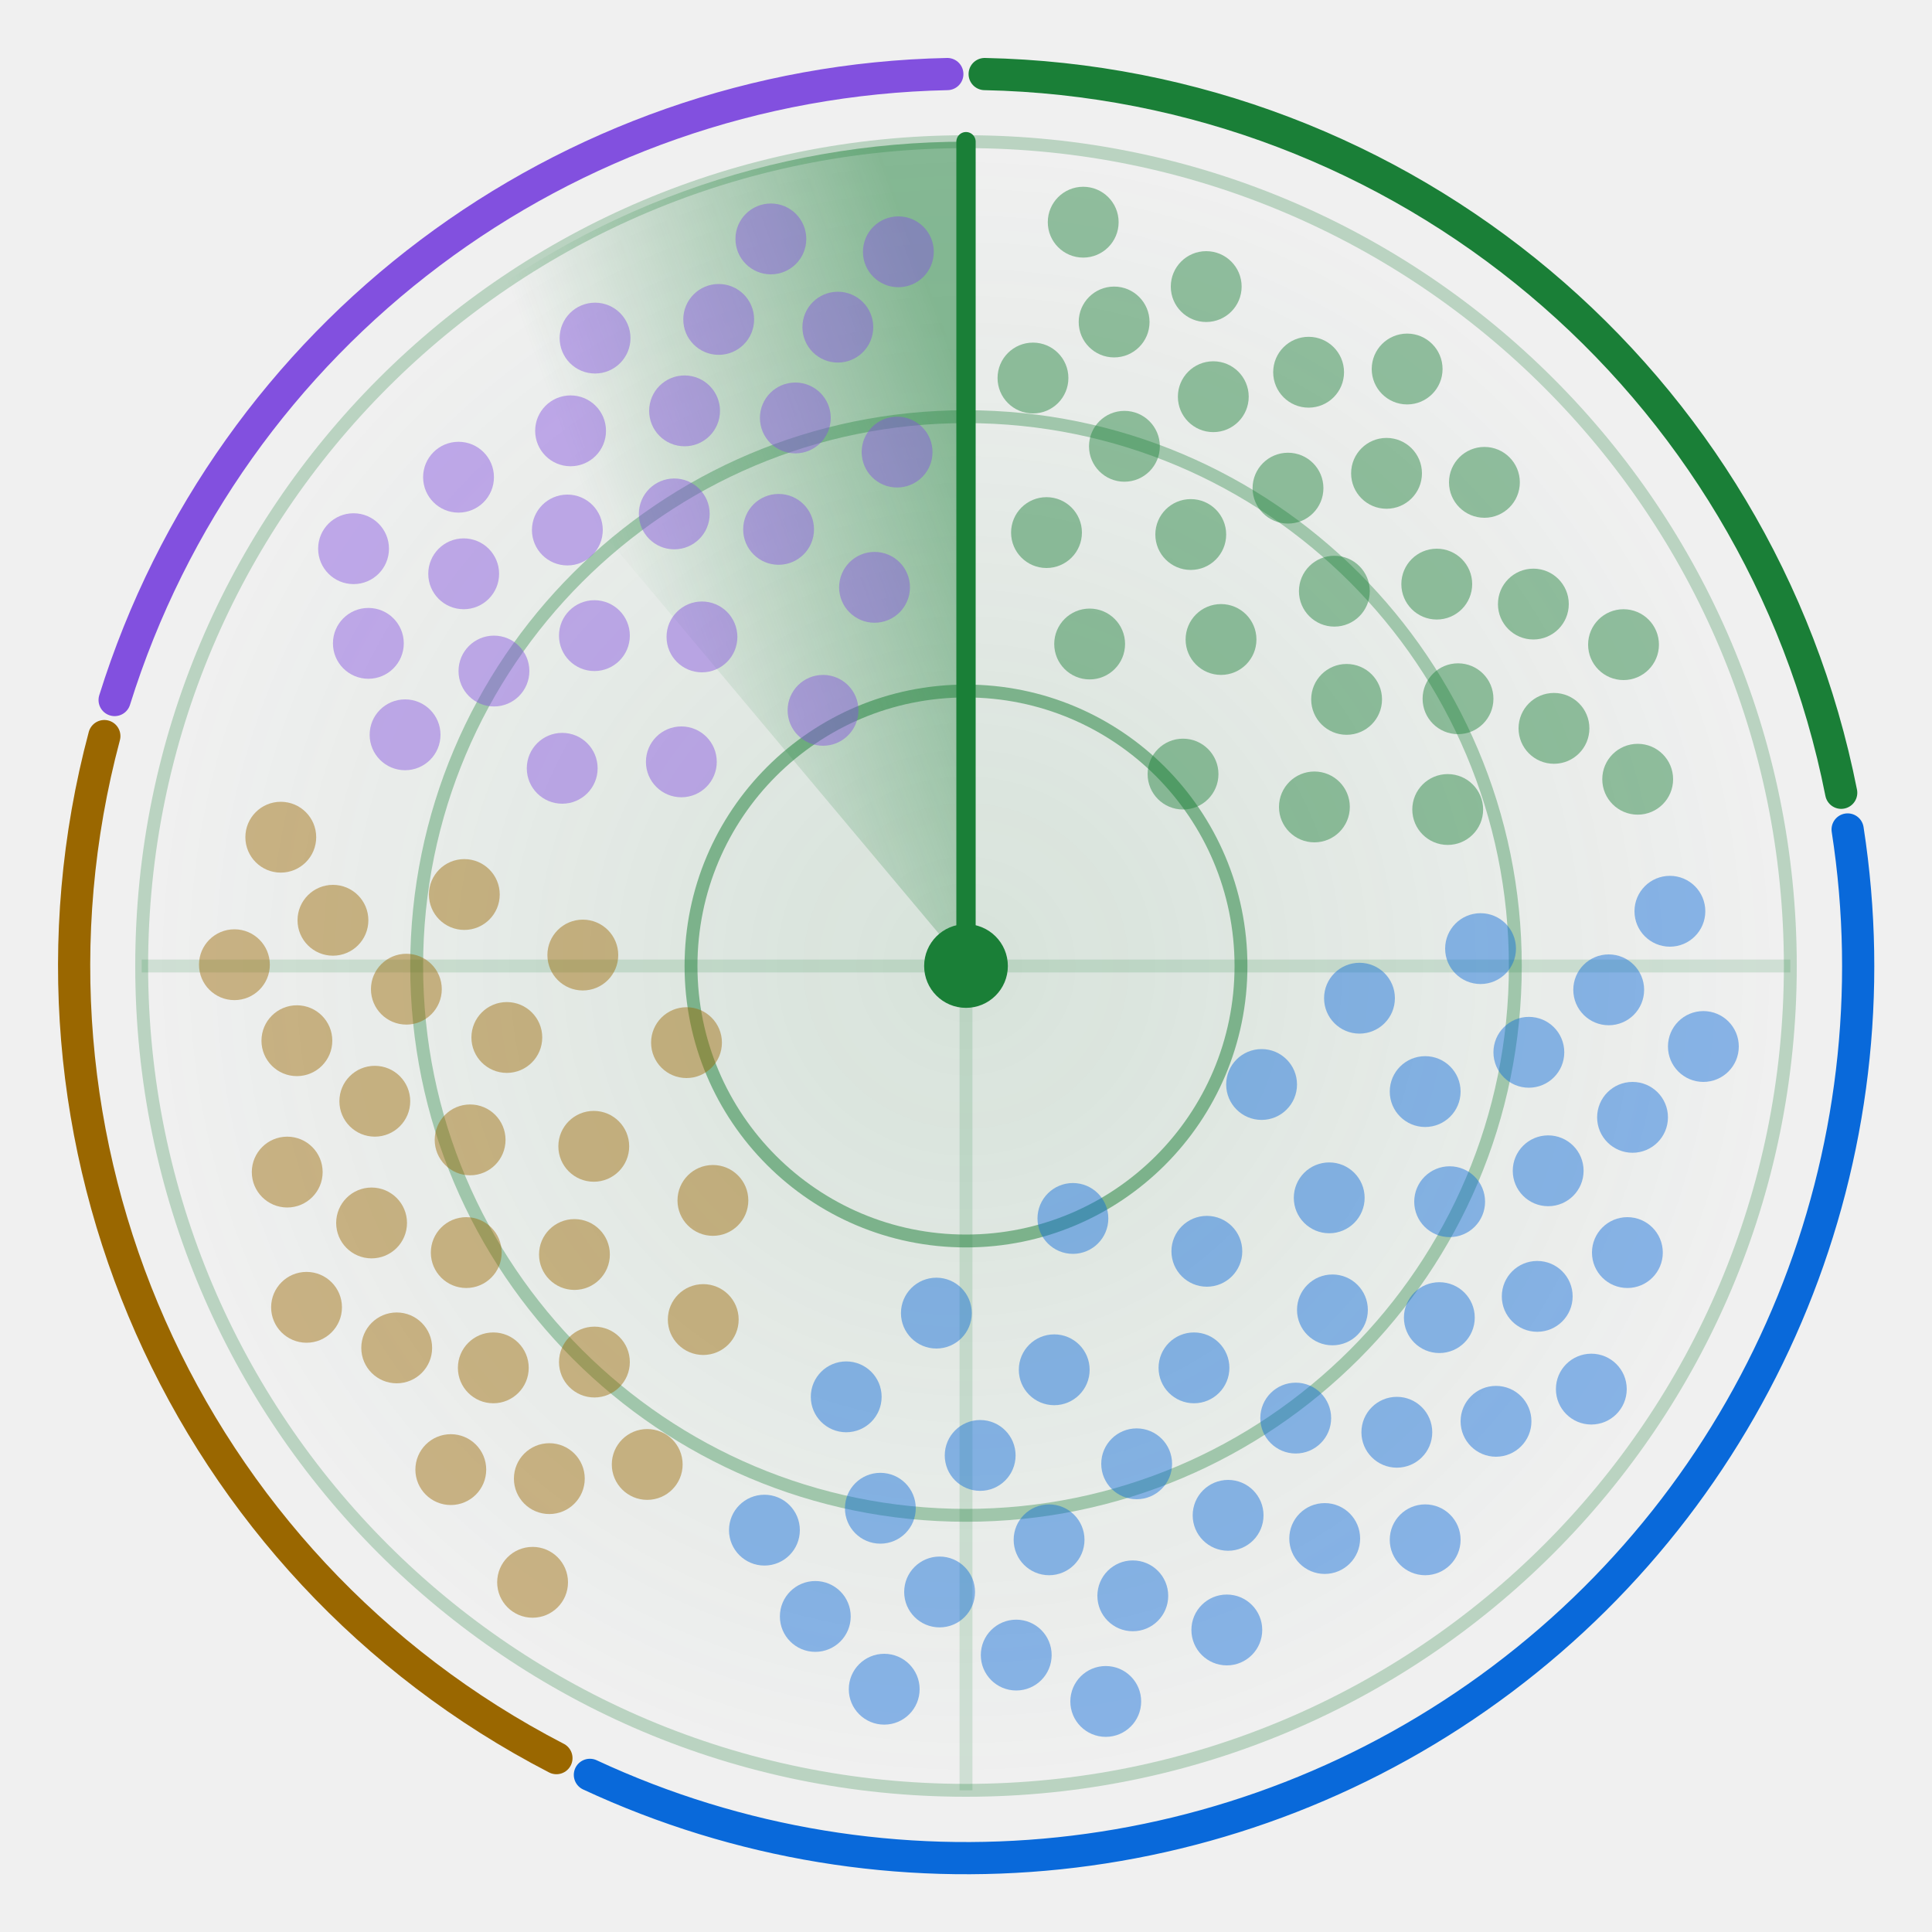
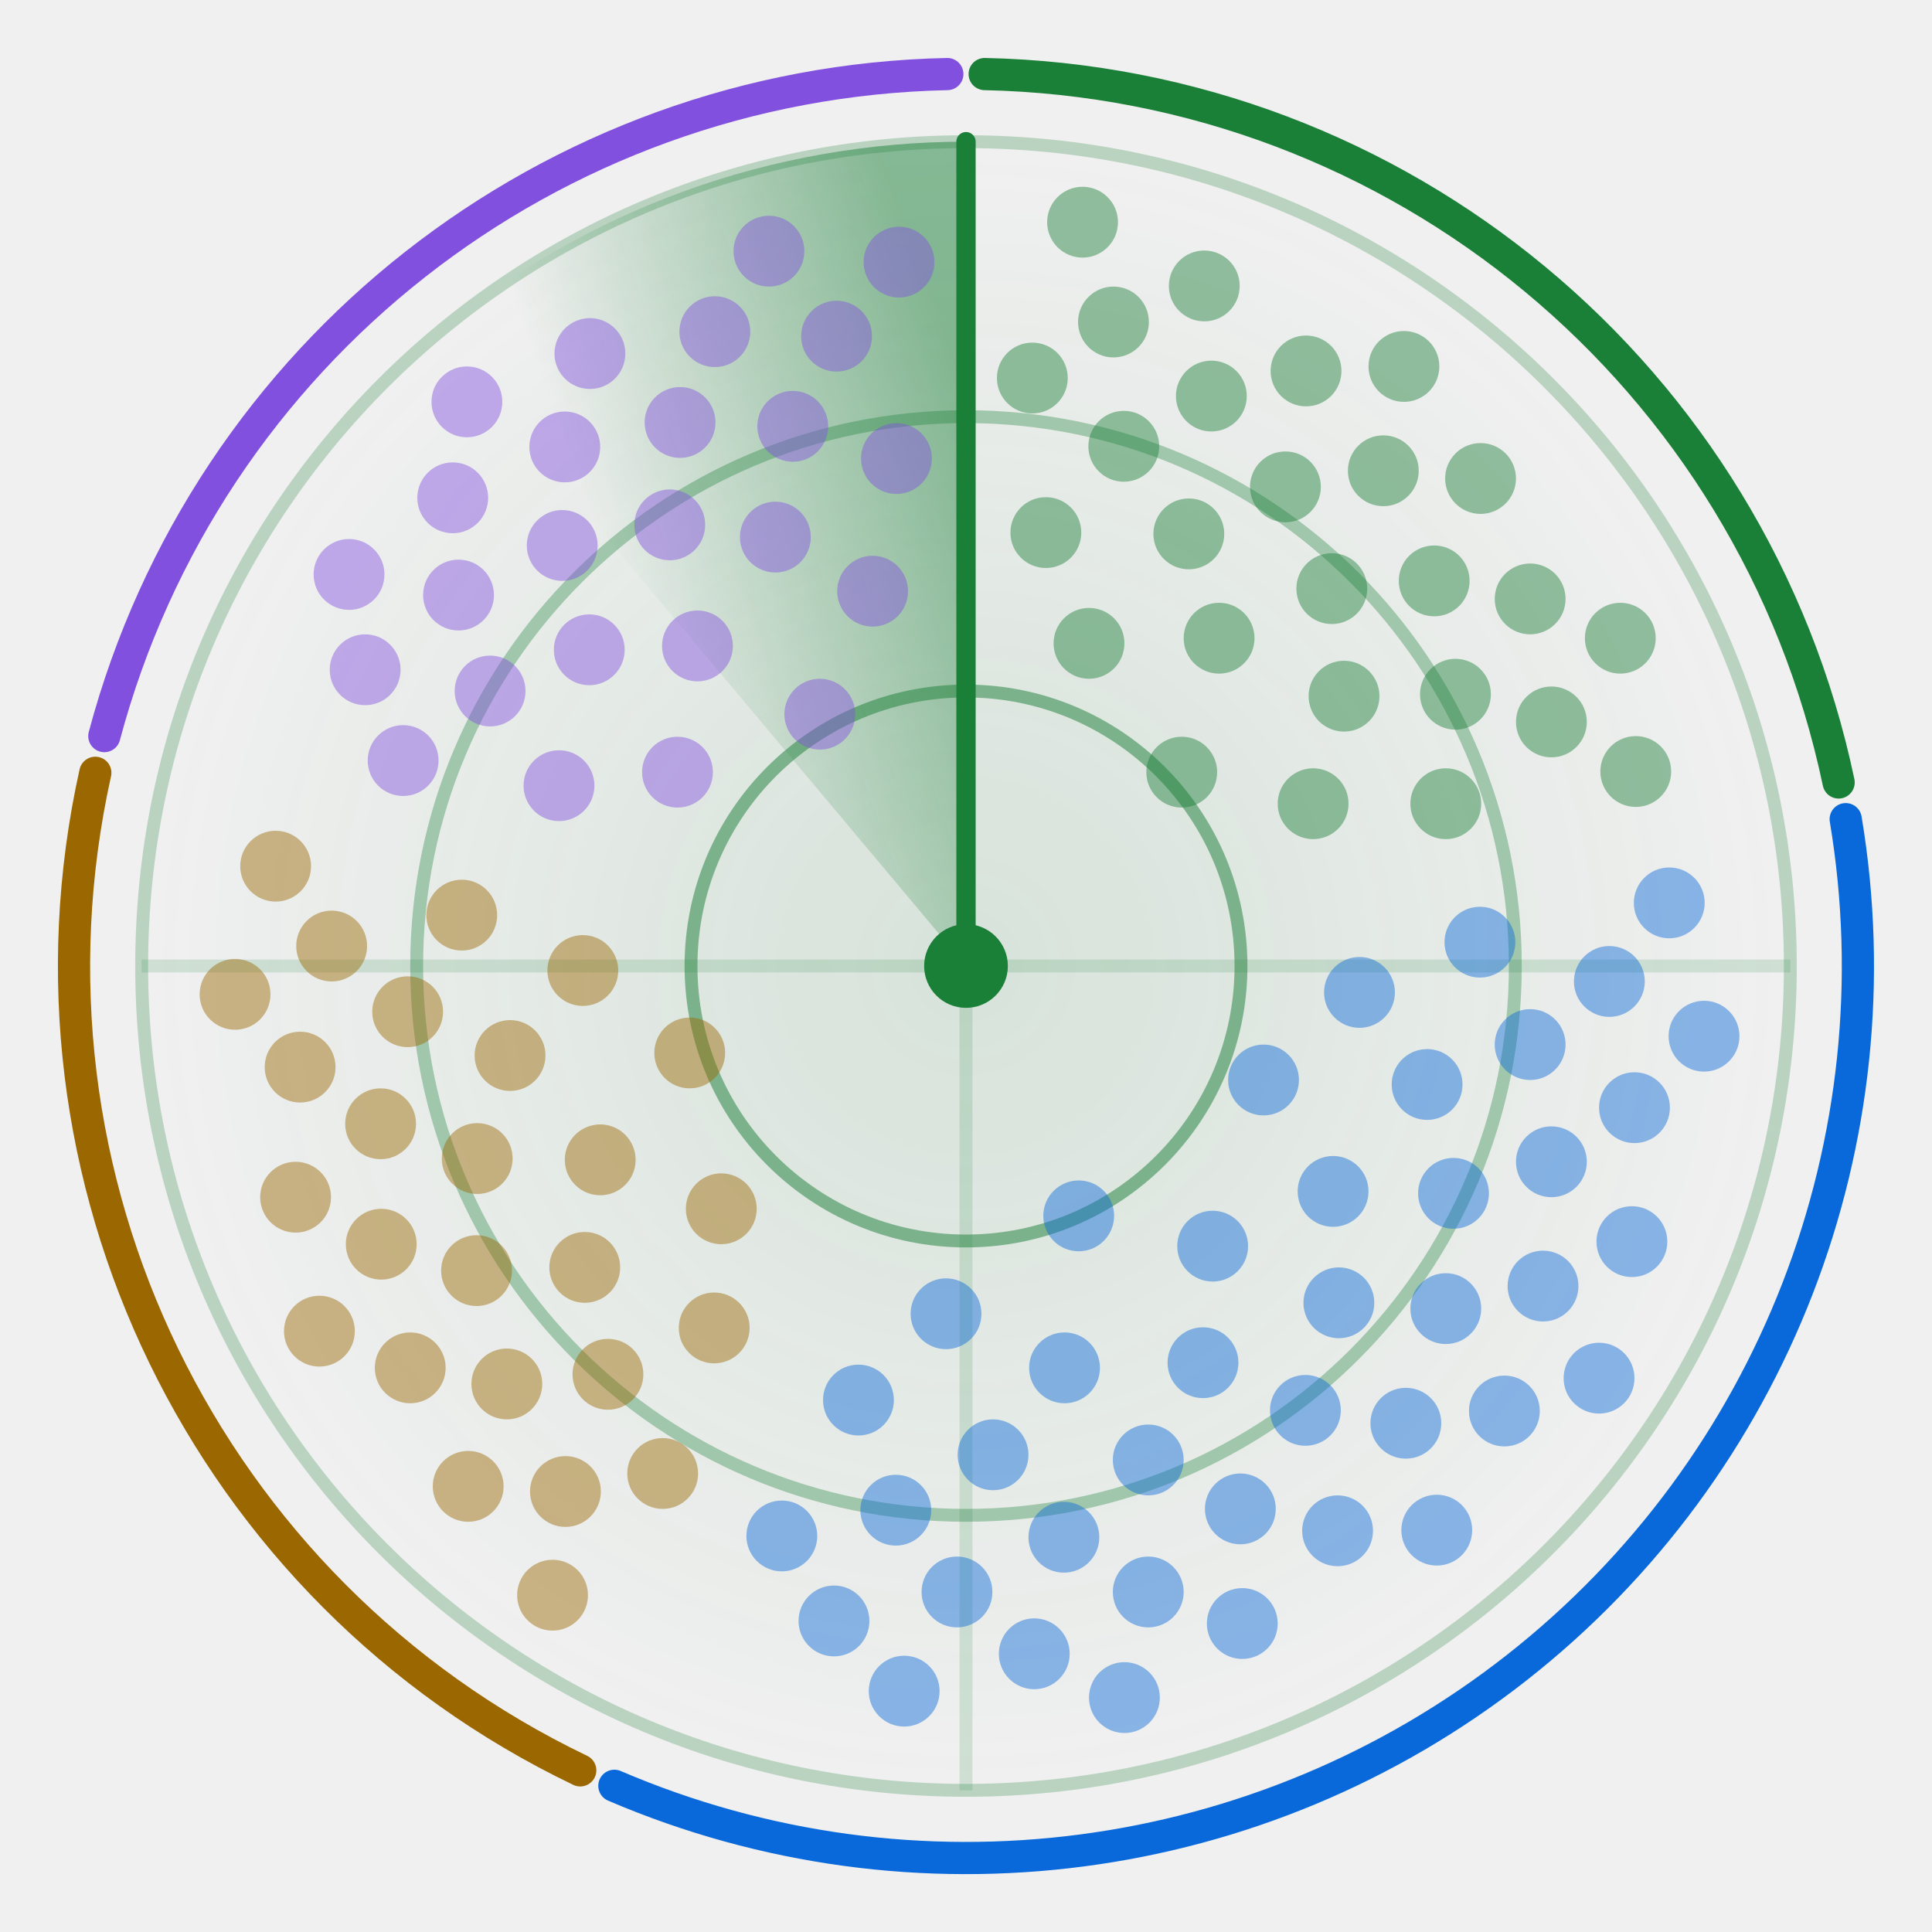
<svg xmlns="http://www.w3.org/2000/svg" width="300" height="300" viewBox="0 0 300 300" role="img" aria-labelledby="title">
  <style>.card{fill:#ffffff;stroke:#d1d9e0}.t{fill:#1f2328}.m{fill:#59636e}.ring{stroke:#1a7f37}.hub{fill:#1a7f37}.beam{stroke:#1a7f37}.s0,.s1,.g0,.g1{stop-color:#1a7f37}.a0{stop-color:#1a7f37}.a1{stop-color:#0969da}.dot.agents,.key.agents{fill:#1a7f37}.rim.agents{stroke:#1a7f37}.dot.apis,.key.apis{fill:#0969da}.rim.apis{stroke:#0969da}.dot.trials,.key.trials{fill:#9a6700}.rim.trials{stroke:#9a6700}.dot.aggregators,.key.aggregators{fill:#8250df}.rim.aggregators{stroke:#8250df}@media (prefers-color-scheme: dark) {.card{fill:#0d1117;stroke:#3d444d}.t{fill:#f0f6fc}.m{fill:#9198a1}.ring{stroke:#3fb950}.hub{fill:#3fb950}.beam{stroke:#3fb950}.s0,.s1,.g0,.g1{stop-color:#3fb950}.a0{stop-color:#3fb950}.a1{stop-color:#4493f8}.dot.agents,.key.agents{fill:#3fb950}.rim.agents{stroke:#3fb950}.dot.apis,.key.apis{fill:#4493f8}.rim.apis{stroke:#4493f8}.dot.trials,.key.trials{fill:#d29922}.rim.trials{stroke:#d29922}.dot.aggregators,.key.aggregators{fill:#ab7df8}.rim.aggregators{stroke:#ab7df8}}.rim{fill:none}.s0{stop-opacity:.5}.s1,.g1{stop-opacity:0}.g0{stop-opacity:.12}.dot{opacity:.45;animation:ping 6s linear infinite}@keyframes ping{0%,4%{opacity:1}55%,100%{opacity:.45}}.turning{animation:turn 6s linear infinite}@keyframes turn{to{transform:rotate(360deg)}}@media (prefers-reduced-motion: reduce) {.dot { animation: none; opacity: 1 } .turning { animation: none }}</style>
  <defs>
    <radialGradient id="glow">
      <stop class="g0" offset="0" />
      <stop class="g1" offset="1" />
    </radialGradient>
  </defs>
  <circle cx="150.0" cy="150.0" r="128.0" fill="url(#glow)" />
  <circle class="ring" cx="150.0" cy="150.0" r="42.7" fill="none" stroke-width="2" stroke-opacity=".5" />
  <circle class="ring" cx="150.0" cy="150.0" r="85.3" fill="none" stroke-width="2" stroke-opacity=".35" />
  <circle class="ring" cx="150.0" cy="150.0" r="128.0" fill="none" stroke-width="2" stroke-opacity=".25" />
  <path class="ring" d="M22.0 150.0H278.0M150.0 22.0V278.0" stroke-width="2" stroke-opacity=".15" />
-   <path class="rim agents" d="M152.9 11.5A138.5 138.5 0 0 1 285.9 123.1" stroke-width="5" stroke-linecap="round" />
-   <path class="rim apis" d="M286.9 128.8A138.5 138.5 0 0 1 91.6 275.6" stroke-width="5" stroke-linecap="round" />
-   <path class="rim trials" d="M86.4 273.0A138.5 138.5 0 0 1 16.2 114.3" stroke-width="5" stroke-linecap="round" />
-   <path class="rim aggregators" d="M17.8 108.7A138.5 138.5 0 0 1 147.1 11.5" stroke-width="5" stroke-linecap="round" />
+   <path class="rim agents" d="M152.9 11.5A138.5 138.5 0 0 1 285.5 121.5" stroke-width="5" stroke-linecap="round" />
+   <path class="rim apis" d="M286.6 127.2A138.5 138.5 0 0 1 95.4 277.3" stroke-width="5" stroke-linecap="round" />
+   <path class="rim trials" d="M90.1 274.9A138.5 138.5 0 0 1 14.8 120.0" stroke-width="5" stroke-linecap="round" />
+   <path class="rim aggregators" d="M16.2 114.3A138.5 138.5 0 0 1 147.1 11.5" stroke-width="5" stroke-linecap="round" />
  <defs>
    <linearGradient id="sweep" gradientUnits="userSpaceOnUse" x1="150.0" y1="60.4" x2="92.4" y2="81.4">
      <stop class="s0" offset="0" />
      <stop class="s1" offset="1" />
    </linearGradient>
  </defs>
  <g class="turning" style="transform-origin:150.0px 150.0px">
    <path fill="url(#sweep)" d="M150.0 150.0L67.7 51.9A128.0 128.0 0 0 1 150.0 22.0Z" />
    <line class="beam" x1="150.0" y1="150.0" x2="150.0" y2="22.0" stroke-width="3" stroke-linecap="round" />
  </g>
-   <circle class="dot agents" cx="183.7" cy="120.2" r="5.5" style="animation-delay:0.81s" />
-   <circle class="dot agents" cx="169.2" cy="100.0" r="5.5" style="animation-delay:0.35s" />
-   <circle class="dot agents" cx="204.1" cy="125.3" r="5.5" style="animation-delay:1.09s" />
-   <circle class="dot agents" cx="189.6" cy="99.3" r="5.5" style="animation-delay:0.63s" />
-   <circle class="dot agents" cx="162.5" cy="82.7" r="5.5" style="animation-delay:0.17s" />
-   <circle class="dot agents" cx="209.1" cy="108.6" r="5.5" style="animation-delay:0.92s" />
-   <circle class="dot agents" cx="184.9" cy="83.0" r="5.5" style="animation-delay:0.46s" />
-   <circle class="dot agents" cx="224.8" cy="125.7" r="5.5" style="animation-delay:1.20s" />
-   <circle class="dot agents" cx="207.2" cy="91.8" r="5.5" style="animation-delay:0.74s" />
-   <circle class="dot agents" cx="174.6" cy="69.3" r="5.5" style="animation-delay:0.28s" />
-   <circle class="dot agents" cx="226.4" cy="108.5" r="5.5" style="animation-delay:1.02s" />
-   <circle class="dot agents" cx="200.0" cy="75.8" r="5.5" style="animation-delay:0.57s" />
-   <circle class="dot agents" cx="160.4" cy="58.7" r="5.5" style="animation-delay:0.11s" />
-   <circle class="dot agents" cx="223.1" cy="90.7" r="5.5" style="animation-delay:0.85s" />
-   <circle class="dot agents" cx="188.4" cy="61.6" r="5.5" style="animation-delay:0.39s" />
-   <circle class="dot agents" cx="241.3" cy="113.1" r="5.5" style="animation-delay:1.13s" />
-   <circle class="dot agents" cx="215.3" cy="73.5" r="5.5" style="animation-delay:0.67s" />
-   <circle class="dot agents" cx="173.0" cy="50.0" r="5.5" style="animation-delay:0.22s" />
-   <circle class="dot agents" cx="238.1" cy="93.8" r="5.5" style="animation-delay:0.96s" />
-   <circle class="dot agents" cx="203.2" cy="57.8" r="5.5" style="animation-delay:0.50s" />
-   <circle class="dot agents" cx="254.3" cy="121.0" r="5.5" style="animation-delay:1.24s" />
-   <circle class="dot agents" cx="230.5" cy="74.9" r="5.5" style="animation-delay:0.78s" />
-   <circle class="dot agents" cx="187.3" cy="44.5" r="5.5" style="animation-delay:0.32s" />
-   <circle class="dot agents" cx="252.1" cy="100.1" r="5.5" style="animation-delay:1.07s" />
-   <circle class="dot agents" cx="218.5" cy="57.3" r="5.5" style="animation-delay:0.61s" />
-   <circle class="dot agents" cx="168.2" cy="34.5" r="5.5" style="animation-delay:0.15s" />
-   <circle class="dot apis" cx="166.6" cy="189.2" r="5.5" style="animation-delay:2.62s" />
-   <circle class="dot apis" cx="195.9" cy="168.4" r="5.5" style="animation-delay:1.86s" />
-   <circle class="dot apis" cx="145.4" cy="203.9" r="5.5" style="animation-delay:3.08s" />
-   <circle class="dot apis" cx="187.4" cy="194.3" r="5.5" style="animation-delay:2.33s" />
-   <circle class="dot apis" cx="211.1" cy="155.0" r="5.5" style="animation-delay:1.58s" />
-   <circle class="dot apis" cx="163.7" cy="212.7" r="5.5" style="animation-delay:2.79s" />
-   <circle class="dot apis" cx="206.4" cy="186.0" r="5.5" style="animation-delay:2.04s" />
-   <circle class="dot apis" cx="131.4" cy="216.9" r="5.5" style="animation-delay:3.26s" />
-   <circle class="dot apis" cx="185.4" cy="212.4" r="5.5" style="animation-delay:2.51s" />
-   <circle class="dot apis" cx="221.3" cy="169.5" r="5.5" style="animation-delay:1.76s" />
-   <circle class="dot apis" cx="152.2" cy="226.0" r="5.5" style="animation-delay:2.97s" />
-   <circle class="dot apis" cx="206.9" cy="203.4" r="5.5" style="animation-delay:2.22s" />
-   <circle class="dot apis" cx="229.9" cy="147.3" r="5.5" style="animation-delay:1.47s" />
-   <circle class="dot apis" cx="176.5" cy="227.3" r="5.5" style="animation-delay:2.68s" />
-   <circle class="dot apis" cx="225.1" cy="186.6" r="5.5" style="animation-delay:1.93s" />
-   <circle class="dot apis" cx="136.7" cy="234.2" r="5.5" style="animation-delay:3.15s" />
-   <circle class="dot apis" cx="201.2" cy="220.2" r="5.5" style="animation-delay:2.40s" />
-   <circle class="dot apis" cx="237.4" cy="163.4" r="5.5" style="animation-delay:1.65s" />
-   <circle class="dot apis" cx="162.9" cy="239.1" r="5.5" style="animation-delay:2.86s" />
-   <circle class="dot apis" cx="223.5" cy="204.6" r="5.5" style="animation-delay:2.11s" />
-   <circle class="dot apis" cx="118.7" cy="237.6" r="5.5" style="animation-delay:3.33s" />
-   <circle class="dot apis" cx="190.7" cy="235.3" r="5.5" style="animation-delay:2.58s" />
-   <circle class="dot apis" cx="240.4" cy="181.8" r="5.5" style="animation-delay:1.82s" />
-   <circle class="dot apis" cx="145.9" cy="247.2" r="5.5" style="animation-delay:3.04s" />
-   <circle class="dot apis" cx="216.9" cy="222.4" r="5.5" style="animation-delay:2.29s" />
-   <circle class="dot apis" cx="249.8" cy="153.7" r="5.5" style="animation-delay:1.54s" />
-   <circle class="dot apis" cx="175.9" cy="247.8" r="5.5" style="animation-delay:2.75s" />
-   <circle class="dot apis" cx="238.7" cy="201.3" r="5.5" style="animation-delay:2.00s" />
-   <circle class="dot apis" cx="126.6" cy="251.0" r="5.5" style="animation-delay:3.22s" />
-   <circle class="dot apis" cx="205.7" cy="238.9" r="5.5" style="animation-delay:2.47s" />
-   <circle class="dot apis" cx="253.5" cy="173.5" r="5.5" style="animation-delay:1.71s" />
-   <circle class="dot apis" cx="157.8" cy="257.0" r="5.5" style="animation-delay:2.93s" />
-   <circle class="dot apis" cx="232.3" cy="220.7" r="5.5" style="animation-delay:2.18s" />
-   <circle class="dot apis" cx="259.3" cy="141.5" r="5.5" style="animation-delay:1.43s" />
-   <circle class="dot apis" cx="190.5" cy="253.1" r="5.5" style="animation-delay:2.64s" />
-   <circle class="dot apis" cx="252.7" cy="194.5" r="5.5" style="animation-delay:1.89s" />
-   <circle class="dot apis" cx="137.3" cy="262.3" r="5.5" style="animation-delay:3.11s" />
-   <circle class="dot apis" cx="221.3" cy="239.1" r="5.5" style="animation-delay:2.36s" />
-   <circle class="dot apis" cx="264.5" cy="162.5" r="5.5" style="animation-delay:1.60s" />
-   <circle class="dot apis" cx="171.7" cy="264.2" r="5.5" style="animation-delay:2.82s" />
-   <circle class="dot apis" cx="247.1" cy="215.7" r="5.5" style="animation-delay:2.07s" />
-   <circle class="dot trials" cx="106.6" cy="161.9" r="5.5" style="animation-delay:4.24s" />
-   <circle class="dot trials" cx="110.7" cy="186.4" r="5.5" style="animation-delay:3.79s" />
-   <circle class="dot trials" cx="90.5" cy="148.3" r="5.5" style="animation-delay:4.53s" />
-   <circle class="dot trials" cx="92.2" cy="178.0" r="5.5" style="animation-delay:4.07s" />
-   <circle class="dot trials" cx="109.2" cy="204.9" r="5.5" style="animation-delay:3.61s" />
-   <circle class="dot trials" cx="78.7" cy="161.1" r="5.5" style="animation-delay:4.35s" />
-   <circle class="dot trials" cx="89.2" cy="194.8" r="5.5" style="animation-delay:3.89s" />
-   <circle class="dot trials" cx="72.1" cy="138.9" r="5.5" style="animation-delay:4.64s" />
-   <circle class="dot trials" cx="73.0" cy="177.0" r="5.5" style="animation-delay:4.18s" />
-   <circle class="dot trials" cx="92.3" cy="211.5" r="5.5" style="animation-delay:3.72s" />
-   <circle class="dot trials" cx="63.1" cy="153.6" r="5.5" style="animation-delay:4.46s" />
-   <circle class="dot trials" cx="72.4" cy="194.5" r="5.5" style="animation-delay:4.00s" />
-   <circle class="dot trials" cx="100.5" cy="227.4" r="5.5" style="animation-delay:3.54s" />
-   <circle class="dot trials" cx="58.2" cy="171.0" r="5.5" style="animation-delay:4.29s" />
-   <circle class="dot trials" cx="76.6" cy="212.4" r="5.5" style="animation-delay:3.83s" />
-   <circle class="dot trials" cx="51.7" cy="142.9" r="5.5" style="animation-delay:4.57s" />
-   <circle class="dot trials" cx="57.7" cy="189.9" r="5.5" style="animation-delay:4.11s" />
-   <circle class="dot trials" cx="85.3" cy="229.6" r="5.5" style="animation-delay:3.65s" />
-   <circle class="dot trials" cx="46.1" cy="161.6" r="5.5" style="animation-delay:4.39s" />
-   <circle class="dot trials" cx="61.6" cy="209.3" r="5.5" style="animation-delay:3.94s" />
-   <circle class="dot trials" cx="43.6" cy="130.0" r="5.5" style="animation-delay:4.68s" />
-   <circle class="dot trials" cx="44.6" cy="182.0" r="5.5" style="animation-delay:4.22s" />
-   <circle class="dot trials" cx="70.0" cy="228.2" r="5.5" style="animation-delay:3.76s" />
-   <circle class="dot trials" cx="36.4" cy="149.8" r="5.5" style="animation-delay:4.50s" />
-   <circle class="dot trials" cx="47.6" cy="203.0" r="5.5" style="animation-delay:4.04s" />
-   <circle class="dot trials" cx="82.7" cy="245.7" r="5.5" style="animation-delay:3.59s" />
-   <circle class="dot aggregators" cx="127.8" cy="110.3" r="5.5" style="animation-delay:5.51s" />
-   <circle class="dot aggregators" cx="105.8" cy="118.3" r="5.5" style="animation-delay:5.09s" />
-   <circle class="dot aggregators" cx="135.8" cy="91.2" r="5.5" style="animation-delay:5.77s" />
-   <circle class="dot aggregators" cx="109.0" cy="98.9" r="5.5" style="animation-delay:5.35s" />
-   <circle class="dot aggregators" cx="87.3" cy="119.3" r="5.5" style="animation-delay:4.93s" />
-   <circle class="dot aggregators" cx="120.9" cy="82.2" r="5.5" style="animation-delay:5.61s" />
-   <circle class="dot aggregators" cx="92.3" cy="98.7" r="5.5" style="animation-delay:5.19s" />
-   <circle class="dot aggregators" cx="139.3" cy="70.2" r="5.5" style="animation-delay:5.87s" />
-   <circle class="dot aggregators" cx="104.7" cy="79.8" r="5.5" style="animation-delay:5.45s" />
-   <circle class="dot aggregators" cx="76.7" cy="104.2" r="5.5" style="animation-delay:5.03s" />
-   <circle class="dot aggregators" cx="123.5" cy="64.9" r="5.5" style="animation-delay:5.71s" />
-   <circle class="dot aggregators" cx="88.1" cy="82.3" r="5.5" style="animation-delay:5.29s" />
-   <circle class="dot aggregators" cx="62.9" cy="114.1" r="5.5" style="animation-delay:4.87s" />
-   <circle class="dot aggregators" cx="106.3" cy="63.8" r="5.5" style="animation-delay:5.55s" />
-   <circle class="dot aggregators" cx="72.0" cy="89.1" r="5.5" style="animation-delay:5.13s" />
-   <circle class="dot aggregators" cx="130.1" cy="50.8" r="5.5" style="animation-delay:5.81s" />
-   <circle class="dot aggregators" cx="88.6" cy="66.9" r="5.5" style="animation-delay:5.39s" />
-   <circle class="dot aggregators" cx="57.2" cy="99.9" r="5.5" style="animation-delay:4.97s" />
-   <circle class="dot aggregators" cx="111.6" cy="49.6" r="5.5" style="animation-delay:5.65s" />
-   <circle class="dot aggregators" cx="71.2" cy="74.1" r="5.5" style="animation-delay:5.23s" />
-   <circle class="dot aggregators" cx="139.5" cy="39.1" r="5.5" style="animation-delay:5.91s" />
-   <circle class="dot aggregators" cx="92.4" cy="52.5" r="5.5" style="animation-delay:5.49s" />
-   <circle class="dot aggregators" cx="54.9" cy="85.2" r="5.5" style="animation-delay:5.07s" />
-   <circle class="dot aggregators" cx="119.7" cy="37.1" r="5.5" style="animation-delay:5.75s" />
+   <circle class="dot agents" cx="183.5" cy="119.9" r="5.5" style="animation-delay:0.80s" />
+   <circle class="dot agents" cx="169.1" cy="99.9" r="5.5" style="animation-delay:0.35s" />
+   <circle class="dot agents" cx="203.9" cy="124.8" r="5.5" style="animation-delay:1.08s" />
+   <circle class="dot agents" cx="189.3" cy="99.1" r="5.5" style="animation-delay:0.63s" />
+   <circle class="dot agents" cx="162.4" cy="82.7" r="5.5" style="animation-delay:0.17s" />
+   <circle class="dot agents" cx="208.7" cy="108.1" r="5.5" style="animation-delay:0.91s" />
+   <circle class="dot agents" cx="184.6" cy="82.9" r="5.5" style="animation-delay:0.45s" />
+   <circle class="dot agents" cx="224.5" cy="124.8" r="5.5" style="animation-delay:1.19s" />
+   <circle class="dot agents" cx="206.8" cy="91.4" r="5.5" style="animation-delay:0.74s" />
+   <circle class="dot agents" cx="174.5" cy="69.3" r="5.5" style="animation-delay:0.28s" />
+   <circle class="dot agents" cx="226.0" cy="107.8" r="5.5" style="animation-delay:1.02s" />
+   <circle class="dot agents" cx="199.6" cy="75.6" r="5.5" style="animation-delay:0.56s" />
+   <circle class="dot agents" cx="160.3" cy="58.7" r="5.5" style="animation-delay:0.11s" />
+   <circle class="dot agents" cx="222.7" cy="90.2" r="5.5" style="animation-delay:0.84s" />
+   <circle class="dot agents" cx="188.1" cy="61.5" r="5.5" style="animation-delay:0.39s" />
+   <circle class="dot agents" cx="240.9" cy="112.1" r="5.5" style="animation-delay:1.12s" />
+   <circle class="dot agents" cx="214.8" cy="73.1" r="5.5" style="animation-delay:0.67s" />
+   <circle class="dot agents" cx="172.9" cy="50.0" r="5.5" style="animation-delay:0.21s" />
+   <circle class="dot agents" cx="237.6" cy="93.0" r="5.5" style="animation-delay:0.95s" />
+   <circle class="dot agents" cx="202.8" cy="57.6" r="5.5" style="animation-delay:0.50s" />
+   <circle class="dot agents" cx="254.0" cy="119.8" r="5.5" style="animation-delay:1.23s" />
+   <circle class="dot agents" cx="229.9" cy="74.3" r="5.5" style="animation-delay:0.78s" />
+   <circle class="dot agents" cx="187.0" cy="44.4" r="5.5" style="animation-delay:0.32s" />
+   <circle class="dot agents" cx="251.6" cy="99.1" r="5.5" style="animation-delay:1.06s" />
+   <circle class="dot agents" cx="218.0" cy="56.9" r="5.5" style="animation-delay:0.60s" />
+   <circle class="dot agents" cx="168.1" cy="34.5" r="5.5" style="animation-delay:0.15s" />
+   <circle class="dot apis" cx="167.5" cy="188.8" r="5.5" style="animation-delay:2.59s" />
+   <circle class="dot apis" cx="196.2" cy="167.7" r="5.5" style="animation-delay:1.85s" />
+   <circle class="dot apis" cx="146.9" cy="204.0" r="5.5" style="animation-delay:3.06s" />
+   <circle class="dot apis" cx="188.3" cy="193.5" r="5.5" style="animation-delay:2.31s" />
+   <circle class="dot apis" cx="211.1" cy="154.1" r="5.5" style="animation-delay:1.56s" />
+   <circle class="dot apis" cx="165.3" cy="212.4" r="5.5" style="animation-delay:2.77s" />
+   <circle class="dot apis" cx="207.0" cy="185.0" r="5.5" style="animation-delay:2.03s" />
+   <circle class="dot apis" cx="133.3" cy="217.4" r="5.5" style="animation-delay:3.23s" />
+   <circle class="dot apis" cx="186.8" cy="211.6" r="5.5" style="animation-delay:2.49s" />
+   <circle class="dot apis" cx="221.6" cy="168.4" r="5.5" style="animation-delay:1.74s" />
+   <circle class="dot apis" cx="154.2" cy="225.9" r="5.5" style="animation-delay:2.95s" />
+   <circle class="dot apis" cx="207.9" cy="202.3" r="5.5" style="animation-delay:2.20s" />
+   <circle class="dot apis" cx="229.8" cy="146.3" r="5.5" style="animation-delay:1.46s" />
+   <circle class="dot apis" cx="178.3" cy="226.7" r="5.5" style="animation-delay:2.66s" />
+   <circle class="dot apis" cx="225.7" cy="185.3" r="5.5" style="animation-delay:1.92s" />
+   <circle class="dot apis" cx="139.1" cy="234.5" r="5.5" style="animation-delay:3.12s" />
+   <circle class="dot apis" cx="202.7" cy="219.0" r="5.5" style="animation-delay:2.38s" />
+   <circle class="dot apis" cx="237.6" cy="162.2" r="5.5" style="animation-delay:1.63s" />
+   <circle class="dot apis" cx="165.2" cy="238.7" r="5.5" style="animation-delay:2.84s" />
+   <circle class="dot apis" cx="224.5" cy="203.2" r="5.5" style="animation-delay:2.09s" />
+   <circle class="dot apis" cx="121.4" cy="238.5" r="5.5" style="animation-delay:3.30s" />
+   <circle class="dot apis" cx="192.6" cy="234.3" r="5.5" style="animation-delay:2.55s" />
+   <circle class="dot apis" cx="240.9" cy="180.4" r="5.5" style="animation-delay:1.81s" />
+   <circle class="dot apis" cx="148.6" cy="247.2" r="5.5" style="animation-delay:3.01s" />
+   <circle class="dot apis" cx="218.3" cy="221.0" r="5.5" style="animation-delay:2.27s" />
+   <circle class="dot apis" cx="249.9" cy="152.4" r="5.5" style="animation-delay:1.52s" />
+   <circle class="dot apis" cx="178.3" cy="247.2" r="5.5" style="animation-delay:2.73s" />
+   <circle class="dot apis" cx="239.6" cy="199.7" r="5.5" style="animation-delay:1.98s" />
+   <circle class="dot apis" cx="129.5" cy="251.7" r="5.5" style="animation-delay:3.19s" />
+   <circle class="dot apis" cx="207.7" cy="237.7" r="5.5" style="animation-delay:2.44s" />
+   <circle class="dot apis" cx="253.8" cy="172.0" r="5.5" style="animation-delay:1.70s" />
+   <circle class="dot apis" cx="160.6" cy="256.8" r="5.5" style="animation-delay:2.91s" />
+   <circle class="dot apis" cx="233.6" cy="219.1" r="5.5" style="animation-delay:2.16s" />
+   <circle class="dot apis" cx="259.2" cy="140.2" r="5.5" style="animation-delay:1.41s" />
+   <circle class="dot apis" cx="192.9" cy="252.1" r="5.5" style="animation-delay:2.62s" />
+   <circle class="dot apis" cx="253.4" cy="192.8" r="5.5" style="animation-delay:1.88s" />
+   <circle class="dot apis" cx="140.4" cy="262.6" r="5.5" style="animation-delay:3.08s" />
+   <circle class="dot apis" cx="223.1" cy="237.6" r="5.5" style="animation-delay:2.34s" />
+   <circle class="dot apis" cx="264.6" cy="160.9" r="5.5" style="animation-delay:1.59s" />
+   <circle class="dot apis" cx="174.6" cy="263.6" r="5.5" style="animation-delay:2.80s" />
+   <circle class="dot apis" cx="248.3" cy="214.0" r="5.5" style="animation-delay:2.05s" />
+   <circle class="dot trials" cx="107.1" cy="163.5" r="5.5" style="animation-delay:4.21s" />
+   <circle class="dot trials" cx="112.0" cy="187.7" r="5.5" style="animation-delay:3.75s" />
+   <circle class="dot trials" cx="90.5" cy="150.7" r="5.5" style="animation-delay:4.49s" />
+   <circle class="dot trials" cx="93.2" cy="180.1" r="5.5" style="animation-delay:4.03s" />
+   <circle class="dot trials" cx="110.9" cy="206.2" r="5.5" style="animation-delay:3.58s" />
+   <circle class="dot trials" cx="79.2" cy="163.9" r="5.5" style="animation-delay:4.32s" />
+   <circle class="dot trials" cx="90.8" cy="196.8" r="5.5" style="animation-delay:3.86s" />
+   <circle class="dot trials" cx="71.7" cy="142.1" r="5.5" style="animation-delay:4.60s" />
+   <circle class="dot trials" cx="74.1" cy="179.9" r="5.5" style="animation-delay:4.14s" />
+   <circle class="dot trials" cx="94.4" cy="213.4" r="5.5" style="animation-delay:3.69s" />
+   <circle class="dot trials" cx="63.3" cy="157.1" r="5.5" style="animation-delay:4.42s" />
+   <circle class="dot trials" cx="74.0" cy="197.3" r="5.5" style="animation-delay:3.97s" />
+   <circle class="dot trials" cx="102.9" cy="228.8" r="5.5" style="animation-delay:3.51s" />
+   <circle class="dot trials" cx="59.1" cy="174.5" r="5.5" style="animation-delay:4.25s" />
+   <circle class="dot trials" cx="78.7" cy="214.9" r="5.5" style="animation-delay:3.80s" />
+   <circle class="dot trials" cx="51.5" cy="146.9" r="5.5" style="animation-delay:4.53s" />
+   <circle class="dot trials" cx="59.2" cy="193.2" r="5.5" style="animation-delay:4.08s" />
+   <circle class="dot trials" cx="87.8" cy="231.6" r="5.5" style="animation-delay:3.62s" />
+   <circle class="dot trials" cx="46.6" cy="165.7" r="5.5" style="animation-delay:4.36s" />
+   <circle class="dot trials" cx="63.7" cy="212.4" r="5.5" style="animation-delay:3.90s" />
+   <circle class="dot trials" cx="42.8" cy="134.5" r="5.5" style="animation-delay:4.64s" />
+   <circle class="dot trials" cx="45.9" cy="185.9" r="5.5" style="animation-delay:4.18s" />
+   <circle class="dot trials" cx="72.7" cy="230.8" r="5.5" style="animation-delay:3.73s" />
+   <circle class="dot trials" cx="36.5" cy="154.4" r="5.5" style="animation-delay:4.46s" />
+   <circle class="dot trials" cx="49.6" cy="206.7" r="5.5" style="animation-delay:4.01s" />
+   <circle class="dot trials" cx="85.8" cy="247.7" r="5.5" style="animation-delay:3.56s" />
+   <circle class="dot aggregators" cx="127.3" cy="110.9" r="5.5" style="animation-delay:5.50s" />
+   <circle class="dot aggregators" cx="105.2" cy="119.9" r="5.5" style="animation-delay:5.06s" />
+   <circle class="dot aggregators" cx="135.5" cy="91.8" r="5.5" style="animation-delay:5.77s" />
+   <circle class="dot aggregators" cx="108.3" cy="100.3" r="5.5" style="animation-delay:5.33s" />
+   <circle class="dot aggregators" cx="86.8" cy="122.0" r="5.5" style="animation-delay:4.90s" />
+   <circle class="dot aggregators" cx="120.4" cy="83.4" r="5.5" style="animation-delay:5.60s" />
+   <circle class="dot aggregators" cx="91.5" cy="100.9" r="5.5" style="animation-delay:5.17s" />
+   <circle class="dot aggregators" cx="139.2" cy="71.2" r="5.5" style="animation-delay:5.87s" />
+   <circle class="dot aggregators" cx="104.0" cy="81.5" r="5.5" style="animation-delay:5.44s" />
+   <circle class="dot aggregators" cx="76.1" cy="107.3" r="5.5" style="animation-delay:5.00s" />
+   <circle class="dot aggregators" cx="123.1" cy="66.2" r="5.5" style="animation-delay:5.70s" />
+   <circle class="dot aggregators" cx="87.3" cy="84.7" r="5.5" style="animation-delay:5.27s" />
+   <circle class="dot aggregators" cx="62.6" cy="118.1" r="5.5" style="animation-delay:4.83s" />
+   <circle class="dot aggregators" cx="105.6" cy="65.6" r="5.5" style="animation-delay:5.54s" />
+   <circle class="dot aggregators" cx="71.2" cy="92.4" r="5.5" style="animation-delay:5.10s" />
+   <circle class="dot aggregators" cx="129.9" cy="52.2" r="5.5" style="animation-delay:5.81s" />
+   <circle class="dot aggregators" cx="87.7" cy="69.4" r="5.5" style="animation-delay:5.37s" />
+   <circle class="dot aggregators" cx="56.7" cy="104.0" r="5.5" style="animation-delay:4.94s" />
+   <circle class="dot aggregators" cx="111.0" cy="51.5" r="5.5" style="animation-delay:5.64s" />
+   <circle class="dot aggregators" cx="70.3" cy="77.3" r="5.5" style="animation-delay:5.21s" />
+   <circle class="dot aggregators" cx="139.6" cy="40.7" r="5.5" style="animation-delay:5.91s" />
+   <circle class="dot aggregators" cx="91.6" cy="54.9" r="5.5" style="animation-delay:5.47s" />
+   <circle class="dot aggregators" cx="54.2" cy="89.2" r="5.5" style="animation-delay:5.04s" />
+   <circle class="dot aggregators" cx="119.4" cy="39.0" r="5.5" style="animation-delay:5.74s" />
+   <circle class="dot aggregators" cx="72.5" cy="62.4" r="5.5" style="animation-delay:5.31s" />
  <circle class="hub" cx="150.0" cy="150.0" r="6.5" />
</svg>
